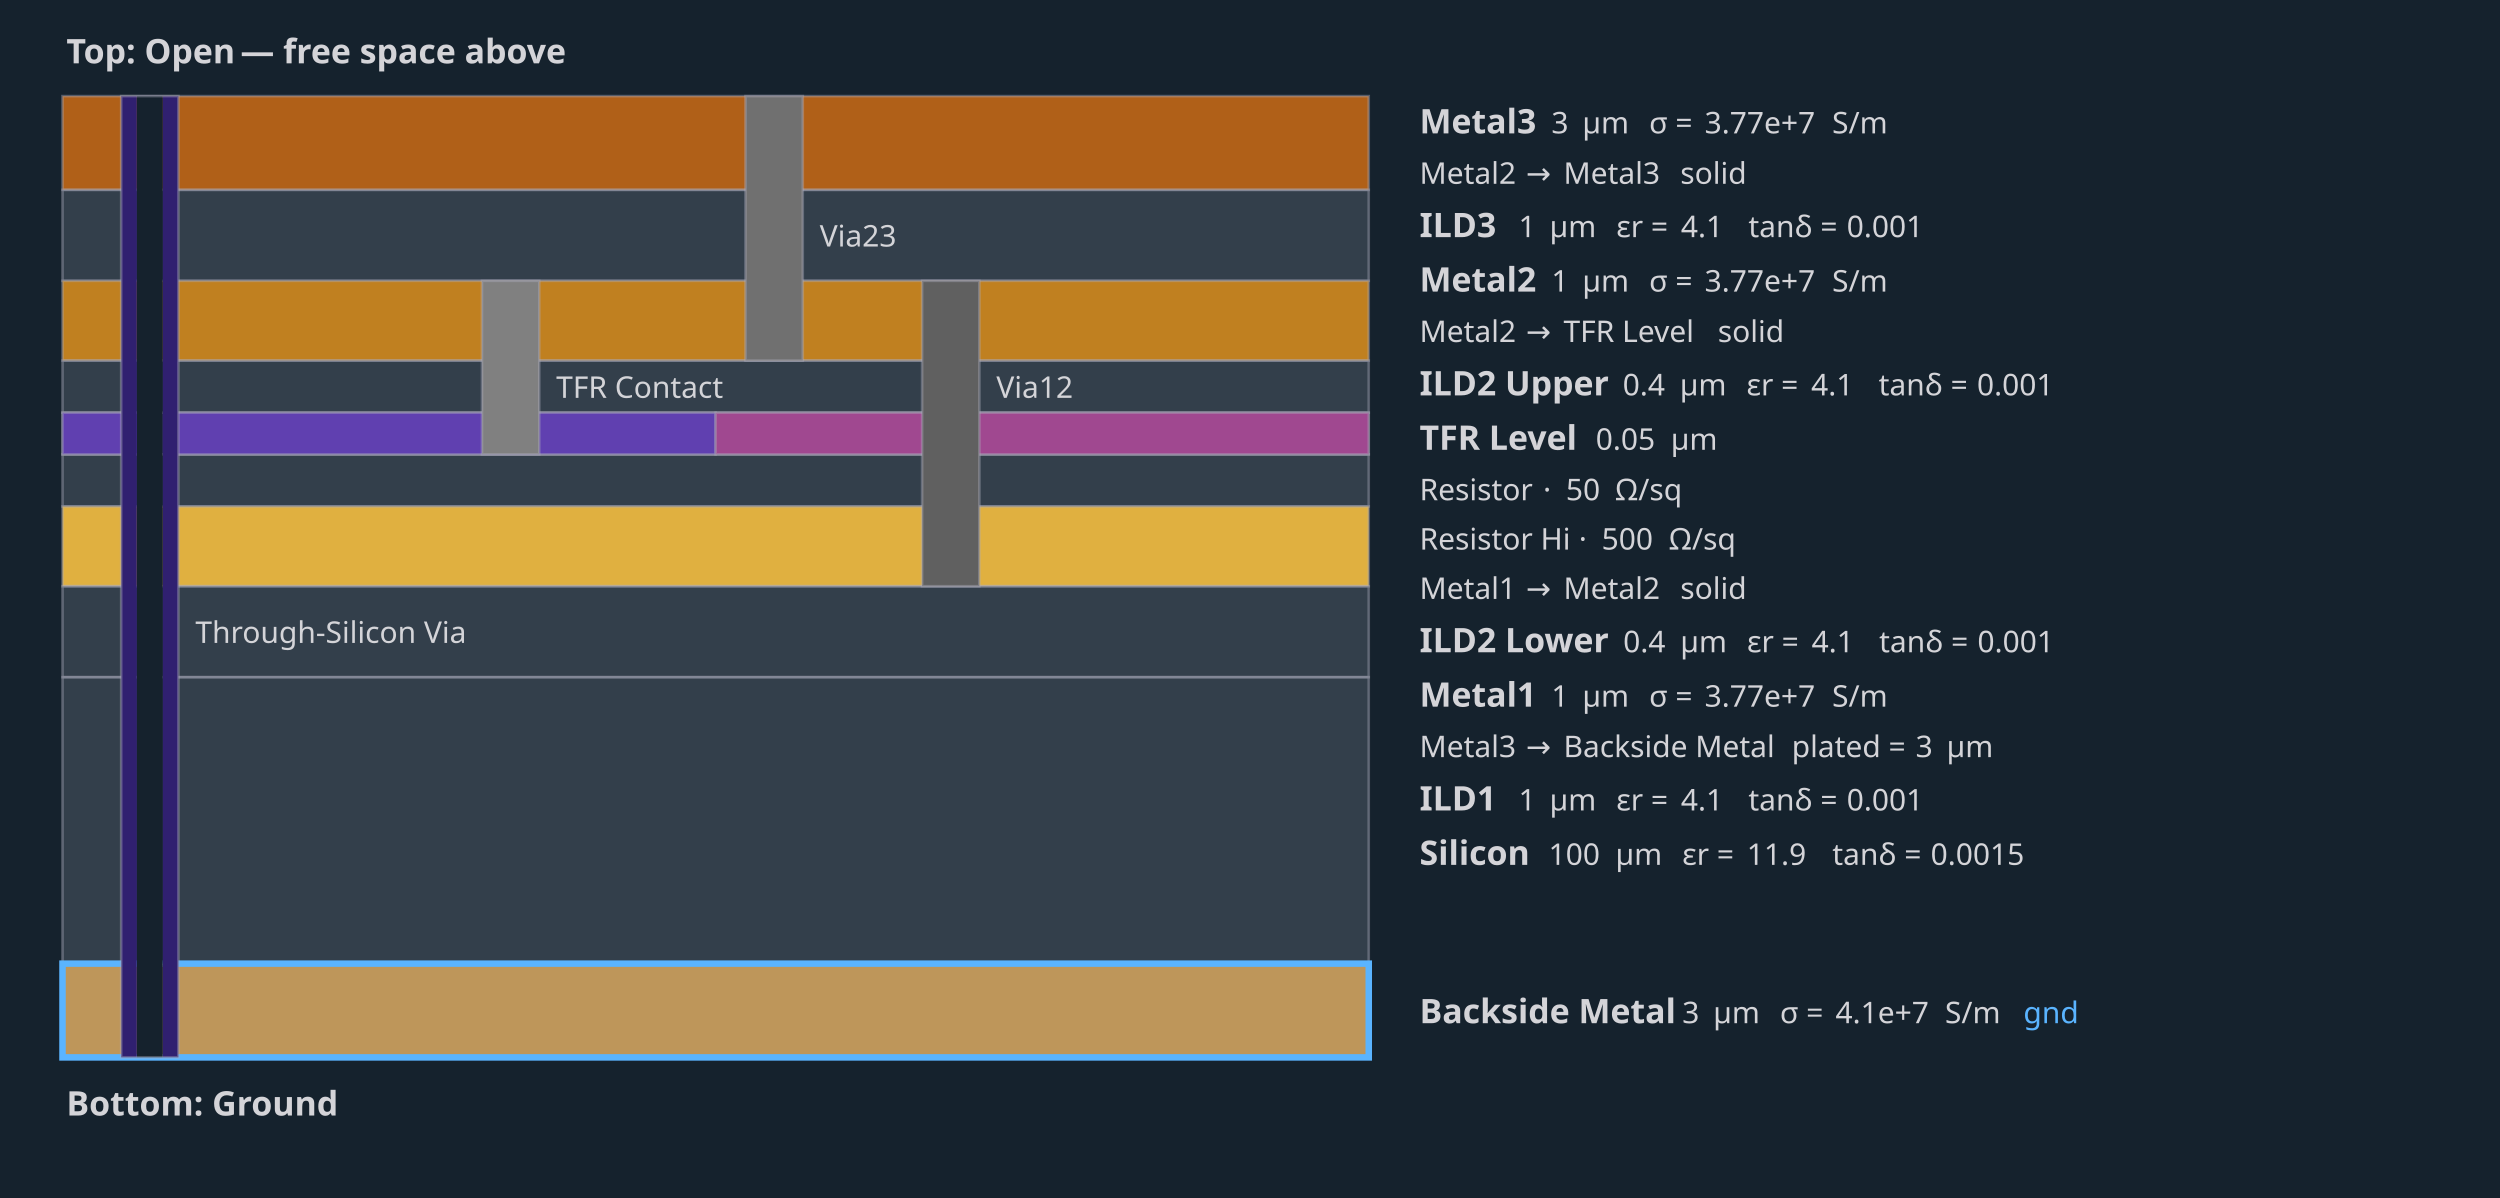
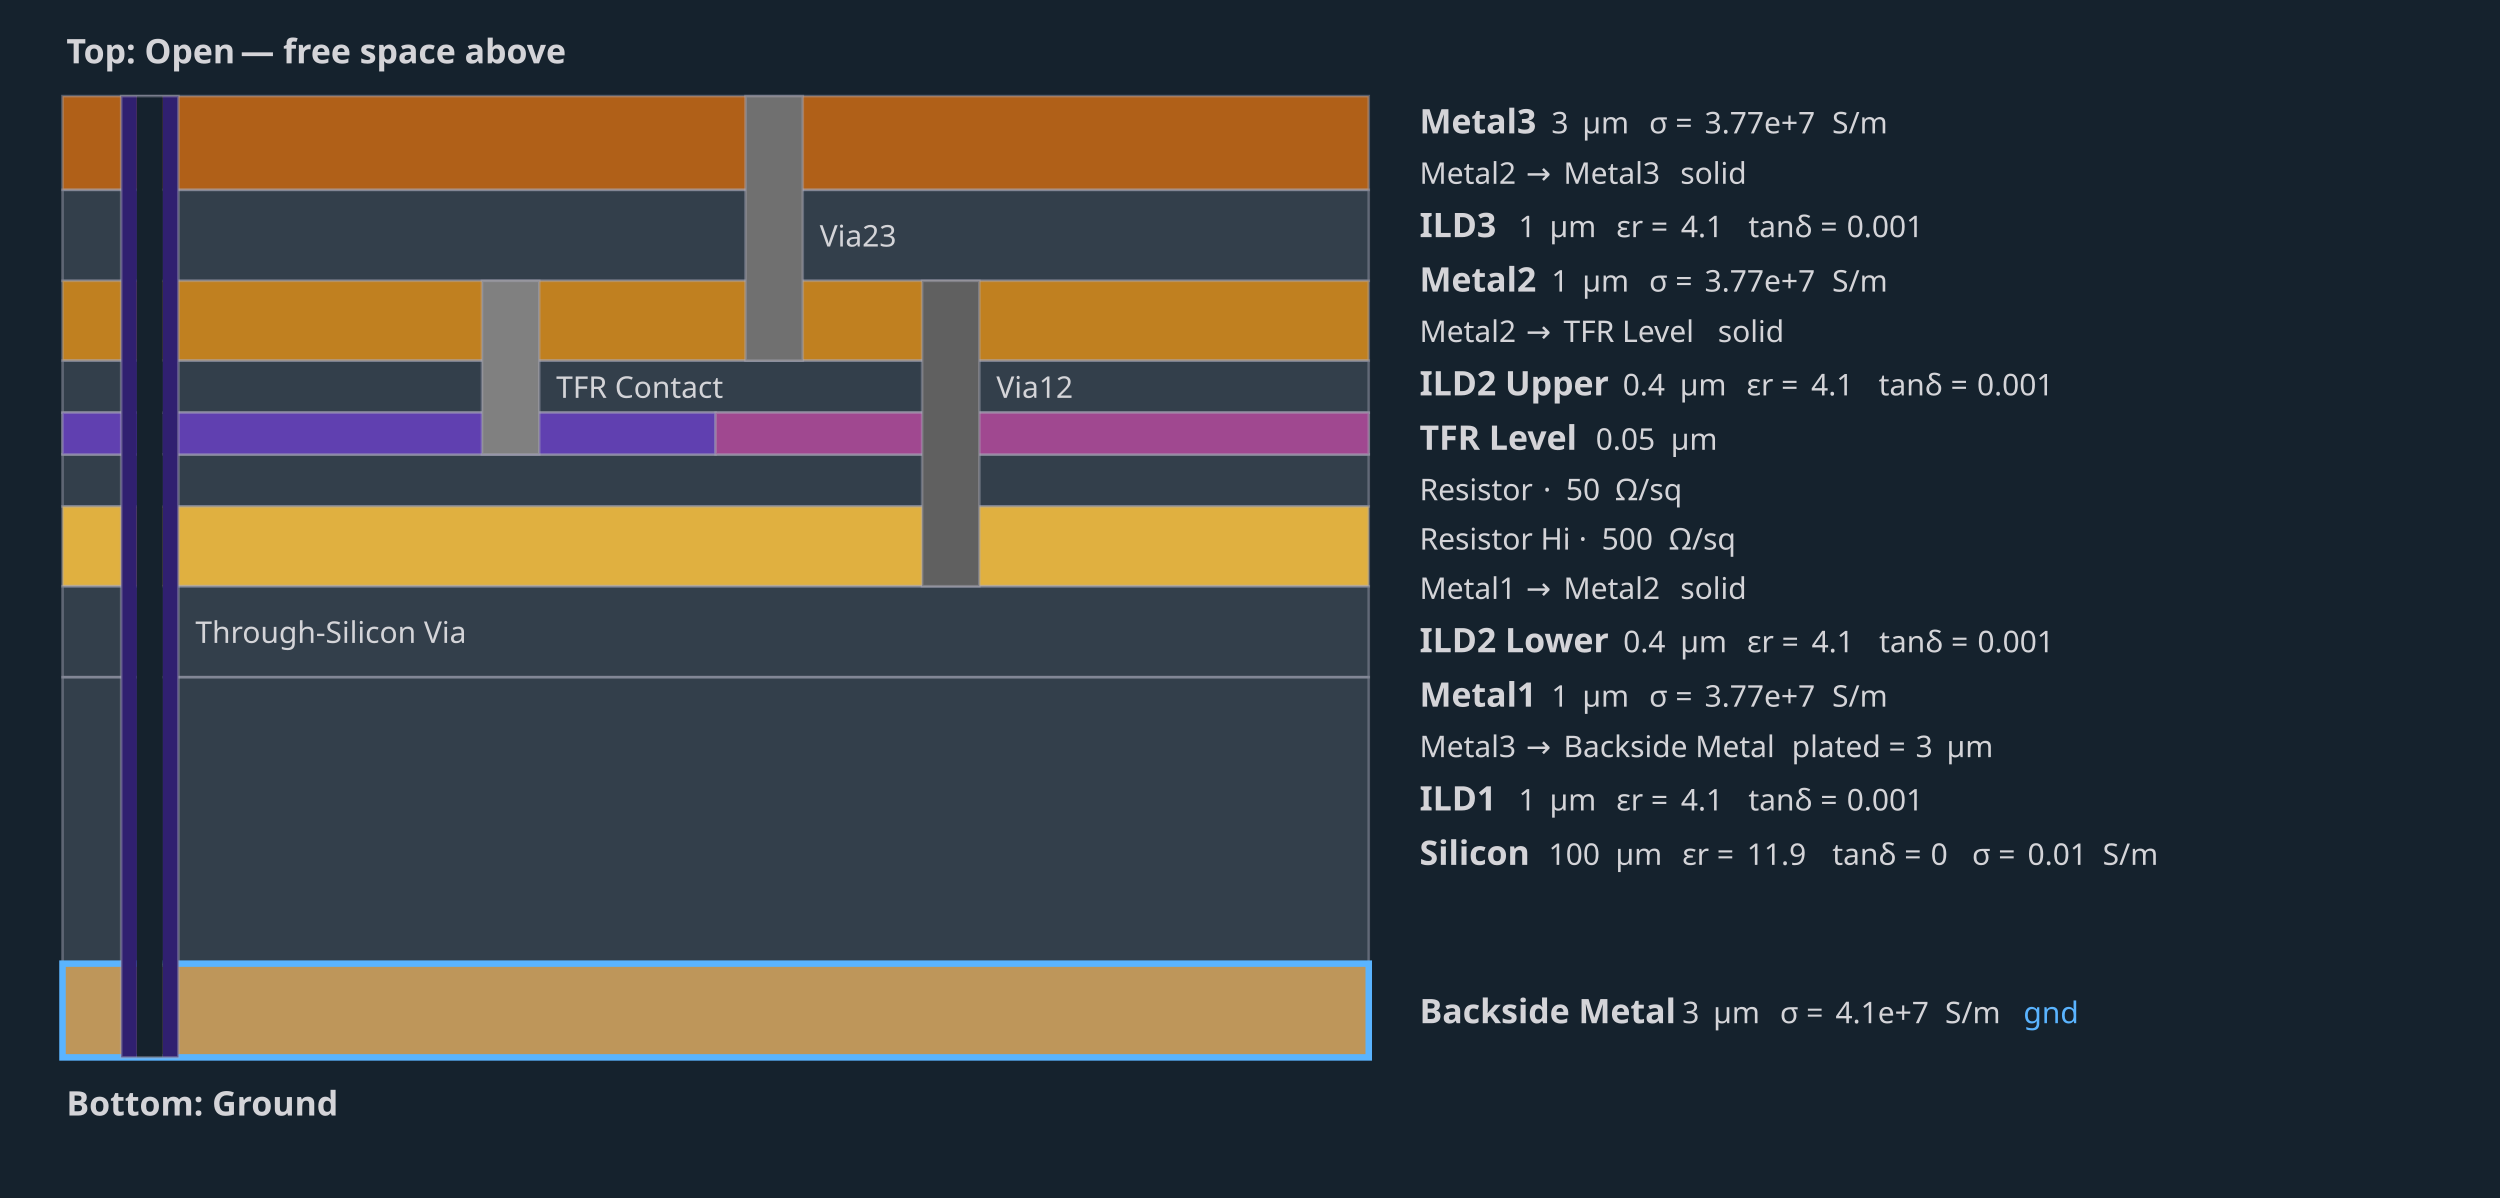
<svg xmlns="http://www.w3.org/2000/svg" width="960" height="460" viewBox="0 0 960 460">
  <rect fill="#010101" width="960" height="460" />
  <rect fill="#15222D" width="960" height="460" />
  <clipPath id="stackup-si-tfr-dark_cl_0">
    <path d="M0 0L960 0L960 446.94L0 446.94L0 0ZM52.53 36.9L62.53 36.9L62.53 406.04L52.53 406.04L52.53 36.9Z" clip-rule="evenodd" />
  </clipPath>
  <g clip-path="url(#stackup-si-tfr-dark_cl_0)">
    <rect fill="#B06018" x="24" y="36.9" width="501.6" height="36" />
    <rect fill="none" stroke="#AAAAB9" stroke-width="1" stroke-miterlimit="4" stroke-opacity="0.431" x="24" y="36.9" width="501.6" height="36" />
    <rect fill="#96A0AF" fill-opacity="0.235" x="24" y="72.9" width="501.6" height="34.94" />
    <rect fill="none" stroke="#AAAAB9" stroke-width="1" stroke-miterlimit="4" stroke-opacity="0.431" x="24" y="72.9" width="501.6" height="34.94" />
    <rect fill="#C08020" x="24" y="107.84" width="501.6" height="30.63" />
    <rect fill="none" stroke="#AAAAB9" stroke-width="1" stroke-miterlimit="4" stroke-opacity="0.431" x="24" y="107.84" width="501.6" height="30.63" />
    <rect fill="#96A0AF" fill-opacity="0.235" x="24" y="138.47" width="501.6" height="20" />
    <rect fill="none" stroke="#AAAAB9" stroke-width="1" stroke-miterlimit="4" stroke-opacity="0.431" x="24" y="138.47" width="501.6" height="20" />
    <rect fill="#96A0AF" fill-opacity="0.235" x="24" y="158.47" width="501.6" height="16" />
    <rect fill="none" stroke="#AAAAB9" stroke-width="1" stroke-miterlimit="4" stroke-opacity="0.431" x="24" y="158.47" width="501.6" height="16" />
    <rect fill="#96A0AF" fill-opacity="0.235" x="24" y="174.47" width="501.6" height="20" />
    <rect fill="none" stroke="#AAAAB9" stroke-width="1" stroke-miterlimit="4" stroke-opacity="0.431" x="24" y="174.47" width="501.6" height="20" />
    <rect fill="#E0B040" x="24" y="194.47" width="501.6" height="30.63" />
    <rect fill="none" stroke="#AAAAB9" stroke-width="1" stroke-miterlimit="4" stroke-opacity="0.431" x="24" y="194.47" width="501.6" height="30.63" />
    <rect fill="#96A0AF" fill-opacity="0.235" x="24" y="225.1" width="501.6" height="34.94" />
    <rect fill="none" stroke="#AAAAB9" stroke-width="1" stroke-miterlimit="4" stroke-opacity="0.431" x="24" y="225.1" width="501.6" height="34.94" />
    <rect fill="#96A0AF" fill-opacity="0.235" x="24" y="260.04" width="501.6" height="110" />
    <rect fill="none" stroke="#AAAAB9" stroke-width="1" stroke-miterlimit="4" stroke-opacity="0.431" x="24" y="260.04" width="501.6" height="110" />
    <rect fill="#BE965A" x="24" y="370.04" width="501.6" height="36" />
    <rect fill="none" stroke="#5AB4FF" stroke-width="2.5" stroke-miterlimit="4" x="24" y="370.04" width="501.6" height="36" />
    <rect fill="#6040B0" x="24" y="158.47" width="250.8" height="16" />
    <rect fill="none" stroke="#AAAAB9" stroke-width="1" stroke-miterlimit="4" stroke-opacity="0.431" x="24" y="158.47" width="250.8" height="16" />
    <rect fill="#A04890" x="274.8" y="158.47" width="250.8" height="16" />
    <rect fill="none" stroke="#AAAAB9" stroke-width="1" stroke-miterlimit="4" stroke-opacity="0.431" x="274.8" y="158.47" width="250.8" height="16" />
  </g>
  <rect fill="#606060" x="354.09" y="107.84" width="22" height="117.27" />
  <rect fill="none" stroke="#AAAAB9" stroke-width="1" stroke-miterlimit="4" stroke-opacity="0.431" x="354.09" y="107.84" width="22" height="117.27" />
  <rect fill="#707070" x="286.27" y="36.9" width="22" height="101.57" />
  <rect fill="none" stroke="#AAAAB9" stroke-width="1" stroke-miterlimit="4" stroke-opacity="0.431" x="286.27" y="36.9" width="22" height="101.57" />
  <rect fill="gray" x="185.08" y="107.84" width="22" height="66.63" />
  <rect fill="none" stroke="#AAAAB9" stroke-width="1" stroke-miterlimit="4" stroke-opacity="0.431" x="185.08" y="107.84" width="22" height="66.63" />
  <rect fill="#302070" x="46.53" y="36.9" width="6" height="369.14" />
  <rect fill="#302070" x="62.53" y="36.9" width="6" height="369.14" />
  <rect fill="none" stroke="#AAAAB9" stroke-width="1" stroke-miterlimit="4" stroke-opacity="0.431" x="46.53" y="36.9" width="22" height="369.14" />
  <text fill="#D4D4D8" font-size="13" font-weight="600" font-family="IBM Plex Sans" x="545.1, 555.72, 562.97, 567.84, 575.1, 578.93" y="51.22">
					Metal3
			</text>
  <text fill="#D4D4D8" font-size="11.5" font-family="IBM Plex Sans" x="595.73" y="51.22">
					3
			</text>
  <text fill="#D4D4D8" font-size="11.5" font-family="IBM Plex Sans" x="607.63, 614.22" y="51.22">
					µm
			</text>
  <text fill="#D4D4D8" font-size="11.5" font-family="IBM Plex Sans" x="633.26, 639.96, 642.67" y="51.22">
					σ =
			</text>
  <text fill="#D4D4D8" font-size="11.5" font-family="IBM Plex Sans" x="654.57, 661.47, 664.6, 671.5, 678.4, 684.71, 691.61" y="51.22">
					3.77e+7
			</text>
  <text fill="#D4D4D8" font-size="11.5" font-family="IBM Plex Sans" x="703.52, 710.2, 714.6" y="51.22">
					S/m
			</text>
  <text fill="#D4D4D8" font-size="13" font-weight="600" font-family="IBM Plex Sans" x="545.1, 550.6, 557.37, 566.33" y="91.07">
					ILD3
			</text>
  <text fill="#D4D4D8" font-size="11.5" font-family="IBM Plex Sans" x="583.13" y="91.07">
					1
			</text>
  <text fill="#D4D4D8" font-size="11.5" font-family="IBM Plex Sans" x="595.03, 601.62" y="91.07">
					µm
			</text>
  <text fill="#D4D4D8" font-size="11.5" font-family="IBM Plex Sans" x="620.66, 626.61, 630.84, 633.55" y="91.07">
					εr =
			</text>
  <text fill="#D4D4D8" font-size="11.5" font-family="IBM Plex Sans" x="645.45, 652.35, 655.48" y="91.07">
					4.1
			</text>
  <text fill="#D4D4D8" font-size="11.5" font-family="IBM Plex Sans" x="671.38, 675.41, 681.55, 688.09, 694.53, 697.24" y="91.07">
					tanδ =
			</text>
  <text fill="#D4D4D8" font-size="11.5" font-family="IBM Plex Sans" x="709.14, 716.04, 719.17, 726.07, 732.97" y="91.07">
					0.001
			</text>
  <text fill="#D4D4D8" font-size="13" font-weight="600" font-family="IBM Plex Sans" x="545.1, 555.72, 562.97, 567.84, 575.1, 578.93" y="111.97">
					Metal2
			</text>
  <text fill="#D4D4D8" font-size="11.5" font-family="IBM Plex Sans" x="595.73" y="111.97">
					1
			</text>
  <text fill="#D4D4D8" font-size="11.5" font-family="IBM Plex Sans" x="607.63, 614.22" y="111.97">
					µm
			</text>
  <text fill="#D4D4D8" font-size="11.5" font-family="IBM Plex Sans" x="633.26, 639.96, 642.67" y="111.97">
					σ =
			</text>
  <text fill="#D4D4D8" font-size="11.5" font-family="IBM Plex Sans" x="654.57, 661.47, 664.6, 671.5, 678.4, 684.71, 691.61" y="111.97">
					3.77e+7
			</text>
  <text fill="#D4D4D8" font-size="11.5" font-family="IBM Plex Sans" x="703.52, 710.2, 714.6" y="111.97">
					S/m
			</text>
  <text fill="#D4D4D8" font-size="13" font-weight="600" font-family="IBM Plex Sans" x="545.1, 550.6, 557.37, 566.33, 574.13, 577.2, 586.15, 593.95, 601.75, 609.01" y="151.82">
					ILD2 Upper
			</text>
  <text fill="#D4D4D8" font-size="11.5" font-family="IBM Plex Sans" x="623.12, 630.02, 633.14" y="151.82">
					0.4
			</text>
  <text fill="#D4D4D8" font-size="11.5" font-family="IBM Plex Sans" x="645.04, 651.63" y="151.82">
					µm
			</text>
  <text fill="#D4D4D8" font-size="11.5" font-family="IBM Plex Sans" x="670.67, 676.63, 680.85, 683.57" y="151.82">
					εr =
			</text>
  <text fill="#D4D4D8" font-size="11.5" font-family="IBM Plex Sans" x="695.47, 702.37, 705.49" y="151.82">
					4.1
			</text>
  <text fill="#D4D4D8" font-size="11.5" font-family="IBM Plex Sans" x="721.39, 725.43, 731.57, 738.1, 744.54, 747.26" y="151.82">
					tanδ =
			</text>
  <text fill="#D4D4D8" font-size="11.5" font-family="IBM Plex Sans" x="759.16, 766.06, 769.18, 776.08, 782.98" y="151.82">
					0.001
			</text>
  <text fill="#D4D4D8" font-size="13" font-weight="600" font-family="IBM Plex Sans" x="545.1, 552.64, 560.14, 568.77, 571.84, 578.61, 585.87, 592.68, 599.93" y="172.72">
					TFR Level
			</text>
  <text fill="#D4D4D8" font-size="11.5" font-family="IBM Plex Sans" x="612.76, 619.66, 622.78, 629.68" y="172.72">
					0.05
			</text>
  <text fill="#D4D4D8" font-size="11.5" font-family="IBM Plex Sans" x="641.58, 648.17" y="172.72">
					µm
			</text>
  <text fill="#D4D4D8" font-size="11.5" font-family="IBM Plex Sans" x="545.1, 552.46, 558.77, 564.37, 567.25, 572.85, 576.89, 583.33" y="192.09">
					Resistor
			</text>
  <text fill="#D4D4D8" font-size="11.5" font-family="IBM Plex Sans" x="592.55" y="192.09">
					·
			</text>
  <text fill="#D4D4D8" font-size="11.5" font-family="IBM Plex Sans" x="601.3, 608.2" y="192.09">
					50
			</text>
  <text fill="#D4D4D8" font-size="11.5" font-family="IBM Plex Sans" x="620.1, 628.33, 632.73, 638.33" y="192.09">
					Ω/sq
			</text>
  <text fill="#D4D4D8" font-size="11.5" font-family="IBM Plex Sans" x="545.1, 552.46, 558.77, 564.37, 567.25, 572.85, 576.89, 583.33, 587.55, 590.26, 598.39" y="211.04">
					Resistor Hi
			</text>
  <text fill="#D4D4D8" font-size="11.5" font-family="IBM Plex Sans" x="606.27" y="211.04">
					·
			</text>
  <text fill="#D4D4D8" font-size="11.5" font-family="IBM Plex Sans" x="615.02, 621.92, 628.82" y="211.04">
					500
			</text>
  <text fill="#D4D4D8" font-size="11.5" font-family="IBM Plex Sans" x="640.72, 648.95, 653.35, 658.95" y="211.04">
					Ω/sq
			</text>
  <text fill="#D4D4D8" font-size="13" font-weight="600" font-family="IBM Plex Sans" x="545.1, 550.6, 557.37, 566.33, 574.13, 577.2, 583.97, 591.29, 601.94, 609.19" y="250.47">
					ILD2 Lower
			</text>
  <text fill="#D4D4D8" font-size="11.5" font-family="IBM Plex Sans" x="623.3, 630.2, 633.33" y="250.47">
					0.4
			</text>
  <text fill="#D4D4D8" font-size="11.5" font-family="IBM Plex Sans" x="645.23, 651.82" y="250.47">
					µm
			</text>
  <text fill="#D4D4D8" font-size="11.5" font-family="IBM Plex Sans" x="670.86, 676.81, 681.03, 683.75" y="250.47">
					εr =
			</text>
  <text fill="#D4D4D8" font-size="11.5" font-family="IBM Plex Sans" x="695.65, 702.55, 705.68" y="250.47">
					4.1
			</text>
  <text fill="#D4D4D8" font-size="11.5" font-family="IBM Plex Sans" x="721.58, 725.61, 731.75, 738.28, 744.72, 747.44" y="250.47">
					tanδ =
			</text>
  <text fill="#D4D4D8" font-size="11.5" font-family="IBM Plex Sans" x="759.34, 766.24, 769.37, 776.27, 783.17" y="250.47">
					0.001
			</text>
  <text fill="#D4D4D8" font-size="13" font-weight="600" font-family="IBM Plex Sans" x="545.1, 555.72, 562.97, 567.84, 575.1, 578.93" y="271.37">
					Metal1
			</text>
  <text fill="#D4D4D8" font-size="11.5" font-family="IBM Plex Sans" x="595.73" y="271.37">
					1
			</text>
  <text fill="#D4D4D8" font-size="11.5" font-family="IBM Plex Sans" x="607.63, 614.22" y="271.37">
					µm
			</text>
  <text fill="#D4D4D8" font-size="11.5" font-family="IBM Plex Sans" x="633.26, 639.96, 642.67" y="271.37">
					σ =
			</text>
  <text fill="#D4D4D8" font-size="11.5" font-family="IBM Plex Sans" x="654.57, 661.47, 664.6, 671.5, 678.4, 684.71, 691.61" y="271.37">
					3.77e+7
			</text>
  <text fill="#D4D4D8" font-size="11.5" font-family="IBM Plex Sans" x="703.52, 710.2, 714.6" y="271.37">
					S/m
			</text>
  <text fill="#D4D4D8" font-size="13" font-weight="600" font-family="IBM Plex Sans" x="545.1, 550.6, 557.37, 566.33" y="311.22">
					ILD1
			</text>
  <text fill="#D4D4D8" font-size="11.5" font-family="IBM Plex Sans" x="583.13" y="311.22">
					1
			</text>
  <text fill="#D4D4D8" font-size="11.5" font-family="IBM Plex Sans" x="595.03, 601.62" y="311.22">
					µm
			</text>
  <text fill="#D4D4D8" font-size="11.5" font-family="IBM Plex Sans" x="620.66, 626.61, 630.84, 633.55" y="311.22">
					εr =
			</text>
  <text fill="#D4D4D8" font-size="11.5" font-family="IBM Plex Sans" x="645.45, 652.35, 655.48" y="311.22">
					4.1
			</text>
  <text fill="#D4D4D8" font-size="11.5" font-family="IBM Plex Sans" x="671.38, 675.41, 681.55, 688.09, 694.53, 697.24" y="311.22">
					tanδ =
			</text>
  <text fill="#D4D4D8" font-size="11.5" font-family="IBM Plex Sans" x="709.14, 716.04, 719.17, 726.07, 732.97" y="311.22">
					0.001
			</text>
  <text fill="#D4D4D8" font-size="13" font-weight="600" font-family="IBM Plex Sans" x="545.1, 553.04, 556.62, 560.44, 564.01, 570.68, 578" y="332.12">
					Silicon
			</text>
  <text fill="#D4D4D8" font-size="11.5" font-family="IBM Plex Sans" x="594.65, 601.55, 608.45" y="332.12">
					100
			</text>
  <text fill="#D4D4D8" font-size="11.5" font-family="IBM Plex Sans" x="620.35, 626.94" y="332.12">
					µm
			</text>
  <text fill="#D4D4D8" font-size="11.5" font-family="IBM Plex Sans" x="645.98, 651.93, 656.15, 658.87" y="332.12">
					εr =
			</text>
  <text fill="#D4D4D8" font-size="11.5" font-family="IBM Plex Sans" x="670.77, 677.67, 684.57, 687.7" y="332.12">
					11.9
			</text>
  <text fill="#D4D4D8" font-size="11.5" font-family="IBM Plex Sans" x="703.6, 707.63, 713.77, 720.3, 726.75, 729.46" y="332.12">
					tanδ =
			</text>
-   <text fill="#D4D4D8" font-size="11.5" font-family="IBM Plex Sans" x="741.36, 748.26, 751.39, 758.29, 765.19, 772.09" y="332.12">
- 					0.0015
+   <text fill="#D4D4D8" font-size="11.5" font-family="IBM Plex Sans" x="741.36" y="332.12">
+ 					0
+ 			</text>
+   <text fill="#D4D4D8" font-size="11.5" font-family="IBM Plex Sans" x="757.26, 763.96, 766.68" y="332.12">
+ 					σ =
+ 			</text>
+   <text fill="#D4D4D8" font-size="11.5" font-family="IBM Plex Sans" x="778.58, 785.48, 788.61, 795.51" y="332.12">
+ 					0.01
+ 			</text>
+   <text fill="#D4D4D8" font-size="11.5" font-family="IBM Plex Sans" x="807.41, 814.09, 818.49" y="332.12">
+ 					S/m
			</text>
  <text fill="#D4D4D8" font-size="13" font-weight="600" font-family="IBM Plex Sans" x="545.1, 553.72, 560.99, 567.65, 574.96, 581.45, 585.02, 592.82, 600.08, 603.14, 613.77, 621.02, 625.88, 633.15" y="392.91">
					Backside Metal
			</text>
  <text fill="#D4D4D8" font-size="11.5" font-family="IBM Plex Sans" x="645.97" y="392.91">
					3
			</text>
  <text fill="#D4D4D8" font-size="11.5" font-family="IBM Plex Sans" x="657.87, 664.46" y="392.91">
					µm
			</text>
  <text fill="#D4D4D8" font-size="11.5" font-family="IBM Plex Sans" x="683.5, 690.2, 692.92" y="392.91">
					σ =
			</text>
  <text fill="#D4D4D8" font-size="11.5" font-family="IBM Plex Sans" x="704.82, 711.72, 714.85, 721.75, 728.06, 734.96" y="392.91">
					4.1e+7
			</text>
  <text fill="#D4D4D8" font-size="11.5" font-family="IBM Plex Sans" x="746.86, 753.54, 757.95" y="392.91">
					S/m
			</text>
  <text fill="#5AB4FF" font-size="11.5" font-family="IBM Plex Sans" x="776.99, 783.06, 789.59" y="392.91">
					gnd
			</text>
  <text fill="#D4D4D8" font-size="11.5" font-family="IBM Plex Sans" x="382.59, 389.59, 392.47, 398.61, 405.51" y="152.78">
					Via12
			</text>
  <text fill="#D4D4D8" font-size="11.5" font-family="IBM Plex Sans" x="545.1, 554.44, 560.75, 564.79, 570.93, 574.06" y="229.99">
					Metal1
			</text>
  <text fill="#D4D4D8" font-size="11.5" font-family="IBM Plex Sans" x="585.96" y="229.99">
					→
			</text>
  <text fill="#D4D4D8" font-size="11.5" font-family="IBM Plex Sans" x="600.39, 609.72, 616.04, 620.07, 626.22, 629.34" y="229.99">
					Metal2
			</text>
  <text fill="#D4D4D8" font-size="11.5" font-family="IBM Plex Sans" x="645.24, 650.84, 657.28, 660.41, 663.29" y="229.99">
					solid
			</text>
  <text fill="#D4D4D8" font-size="11.5" font-family="IBM Plex Sans" x="314.77, 321.77, 324.65, 330.79, 337.69" y="94.68">
					Via23
			</text>
  <text fill="#D4D4D8" font-size="11.5" font-family="IBM Plex Sans" x="545.1, 554.44, 560.75, 564.79, 570.93, 574.06" y="70.59">
					Metal2
			</text>
  <text fill="#D4D4D8" font-size="11.5" font-family="IBM Plex Sans" x="585.96" y="70.59">
					→
			</text>
  <text fill="#D4D4D8" font-size="11.5" font-family="IBM Plex Sans" x="600.39, 609.72, 616.04, 620.07, 626.22, 629.34" y="70.59">
					Metal3
			</text>
  <text fill="#D4D4D8" font-size="11.5" font-family="IBM Plex Sans" x="645.24, 650.84, 657.28, 660.41, 663.29" y="70.59">
					solid
			</text>
  <text fill="#D4D4D8" font-size="11.5" font-family="IBM Plex Sans" x="213.58, 220.15, 226.58, 233.94, 236.66, 243.8, 250.24, 256.77, 260.81, 266.95, 272.73" y="152.78">
					TFR Contact
			</text>
  <text fill="#D4D4D8" font-size="11.5" font-family="IBM Plex Sans" x="545.1, 554.44, 560.75, 564.79, 570.93, 574.06" y="131.34">
					Metal2
			</text>
  <text fill="#D4D4D8" font-size="11.5" font-family="IBM Plex Sans" x="585.96" y="131.34">
					→
			</text>
  <text fill="#D4D4D8" font-size="11.5" font-family="IBM Plex Sans" x="600.39, 606.96, 613.39, 620.75, 623.47, 629.23, 635.54, 641.2, 647.51" y="131.34">
					TFR Level
			</text>
  <text fill="#D4D4D8" font-size="11.5" font-family="IBM Plex Sans" x="659.64, 665.24, 671.68, 674.81, 677.69" y="131.34">
					solid
			</text>
  <text fill="#D4D4D8" font-size="11.5" font-family="IBM Plex Sans" x="75.03, 81.61, 88.14, 92.36, 98.8, 105.33, 111.41, 117.94, 122.53, 129.21, 132.08, 135.21, 138.09, 143.87, 150.31, 156.84, 159.56, 166.56, 169.44" y="246.88">
					Through-Silicon Via
			</text>
  <text fill="#D4D4D8" font-size="11.5" font-family="IBM Plex Sans" x="545.1, 554.44, 560.75, 564.79, 570.93, 574.06" y="290.74">
					Metal3
			</text>
  <text fill="#D4D4D8" font-size="11.5" font-family="IBM Plex Sans" x="585.96" y="290.74">
					→
			</text>
  <text fill="#D4D4D8" font-size="11.5" font-family="IBM Plex Sans" x="600.39, 607.9, 614.04, 619.82, 625.88, 631.48, 634.36, 641.03, 647.34, 650.06, 659.39, 665.71, 669.74, 675.88" y="290.74">
					Backside Metal
			</text>
  <text fill="#D4D4D8" font-size="11.5" font-family="IBM Plex Sans" x="688.01, 694.68, 697.81, 703.95, 707.99, 714.3, 720.97, 723.69" y="290.74">
					plated =
			</text>
  <text fill="#D4D4D8" font-size="11.5" font-family="IBM Plex Sans" x="735.59" y="290.74">
					3
			</text>
  <text fill="#D4D4D8" font-size="11.5" font-family="IBM Plex Sans" x="747.49, 754.07" y="290.74">
					µm
			</text>
  <text fill="#D4D4D8" font-size="13" font-weight="600" font-family="IBM Plex Sans" x="25.5, 33.04, 40.36, 48.16, 52.31, 55.37, 64.63, 72.43, 79.68" y="24.32">
					Top: Open
			</text>
  <text fill="#D4D4D8" font-size="13" font-weight="600" font-family="IBM Plex Sans" x="92.33, 102.47, 105.54, 110.09, 115.2, 122.45, 129.7, 132.77, 139.26, 147.06, 154.33, 160.99, 168.25, 171.32, 178.58, 186.38, 193.7, 200.51" y="24.32">
					— free space above
			</text>
  <text fill="#D4D4D8" font-size="13" font-weight="600" font-family="IBM Plex Sans" x="25.5, 34.12, 41.44, 46.3, 51.16, 58.48, 70.02, 74.17, 77.24, 86.5, 91.6, 98.92, 106.57, 114.21" y="428.36">
					Bottom: Ground
			</text>
</svg>
